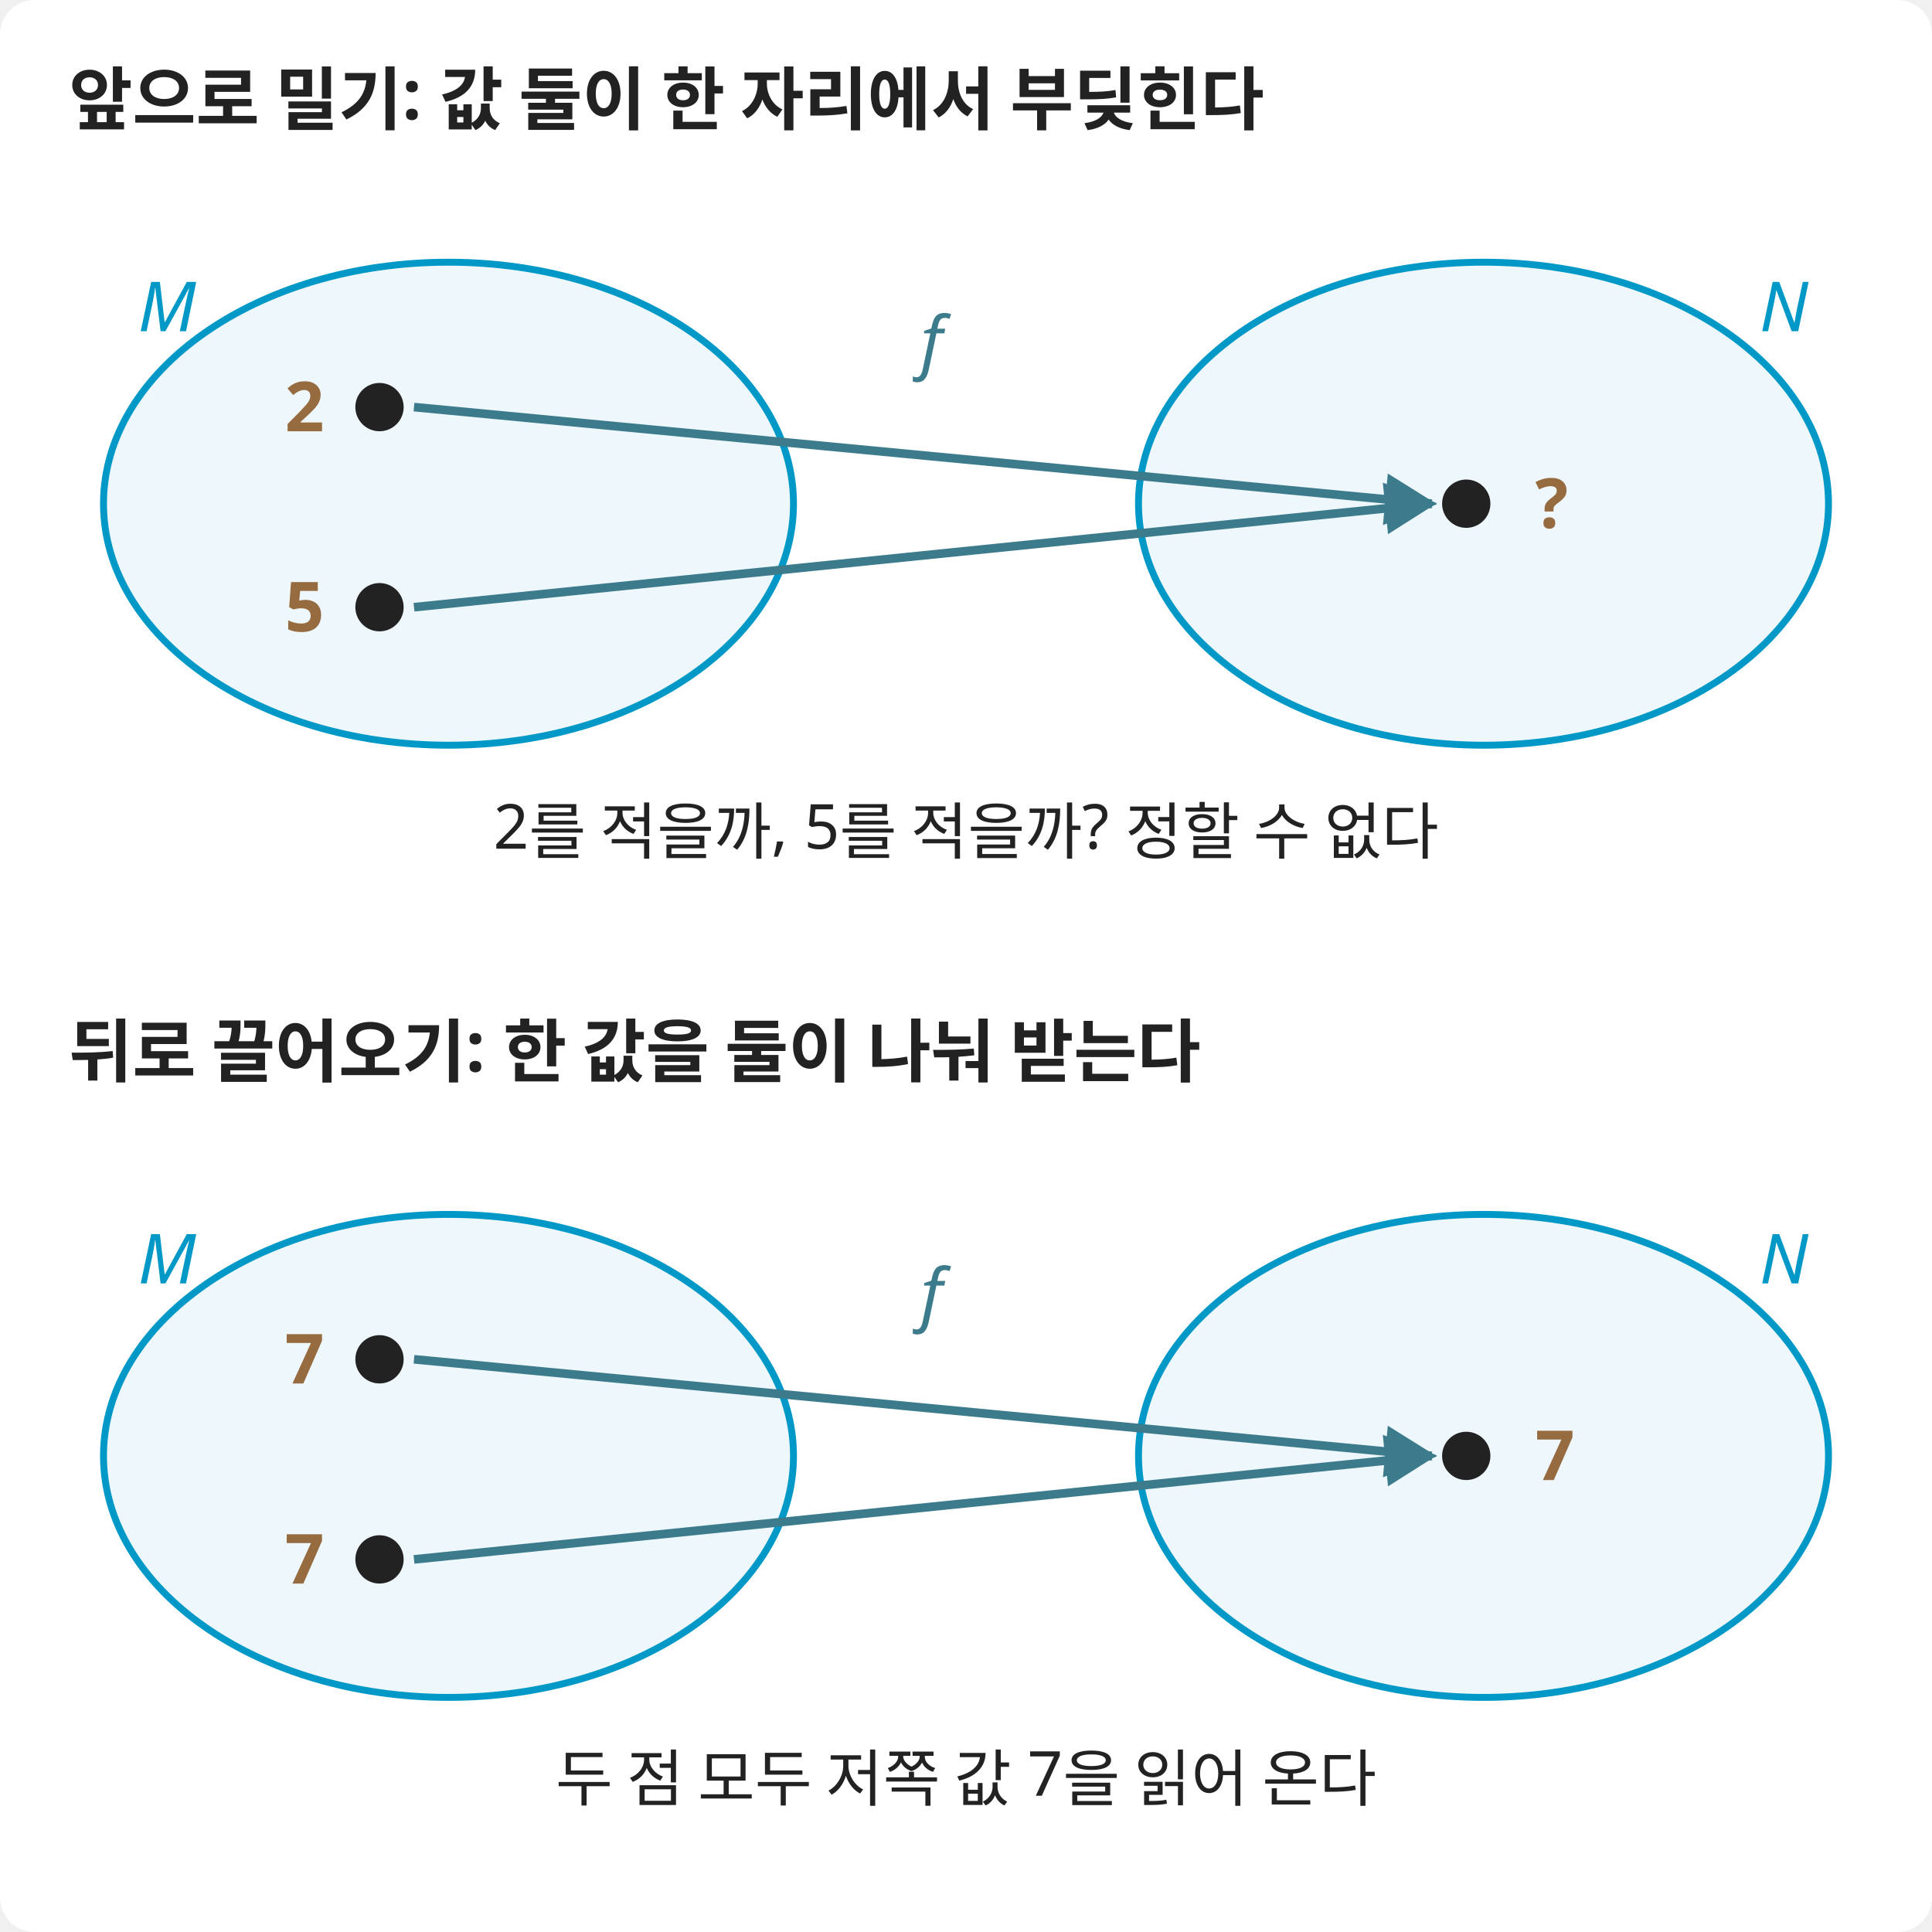
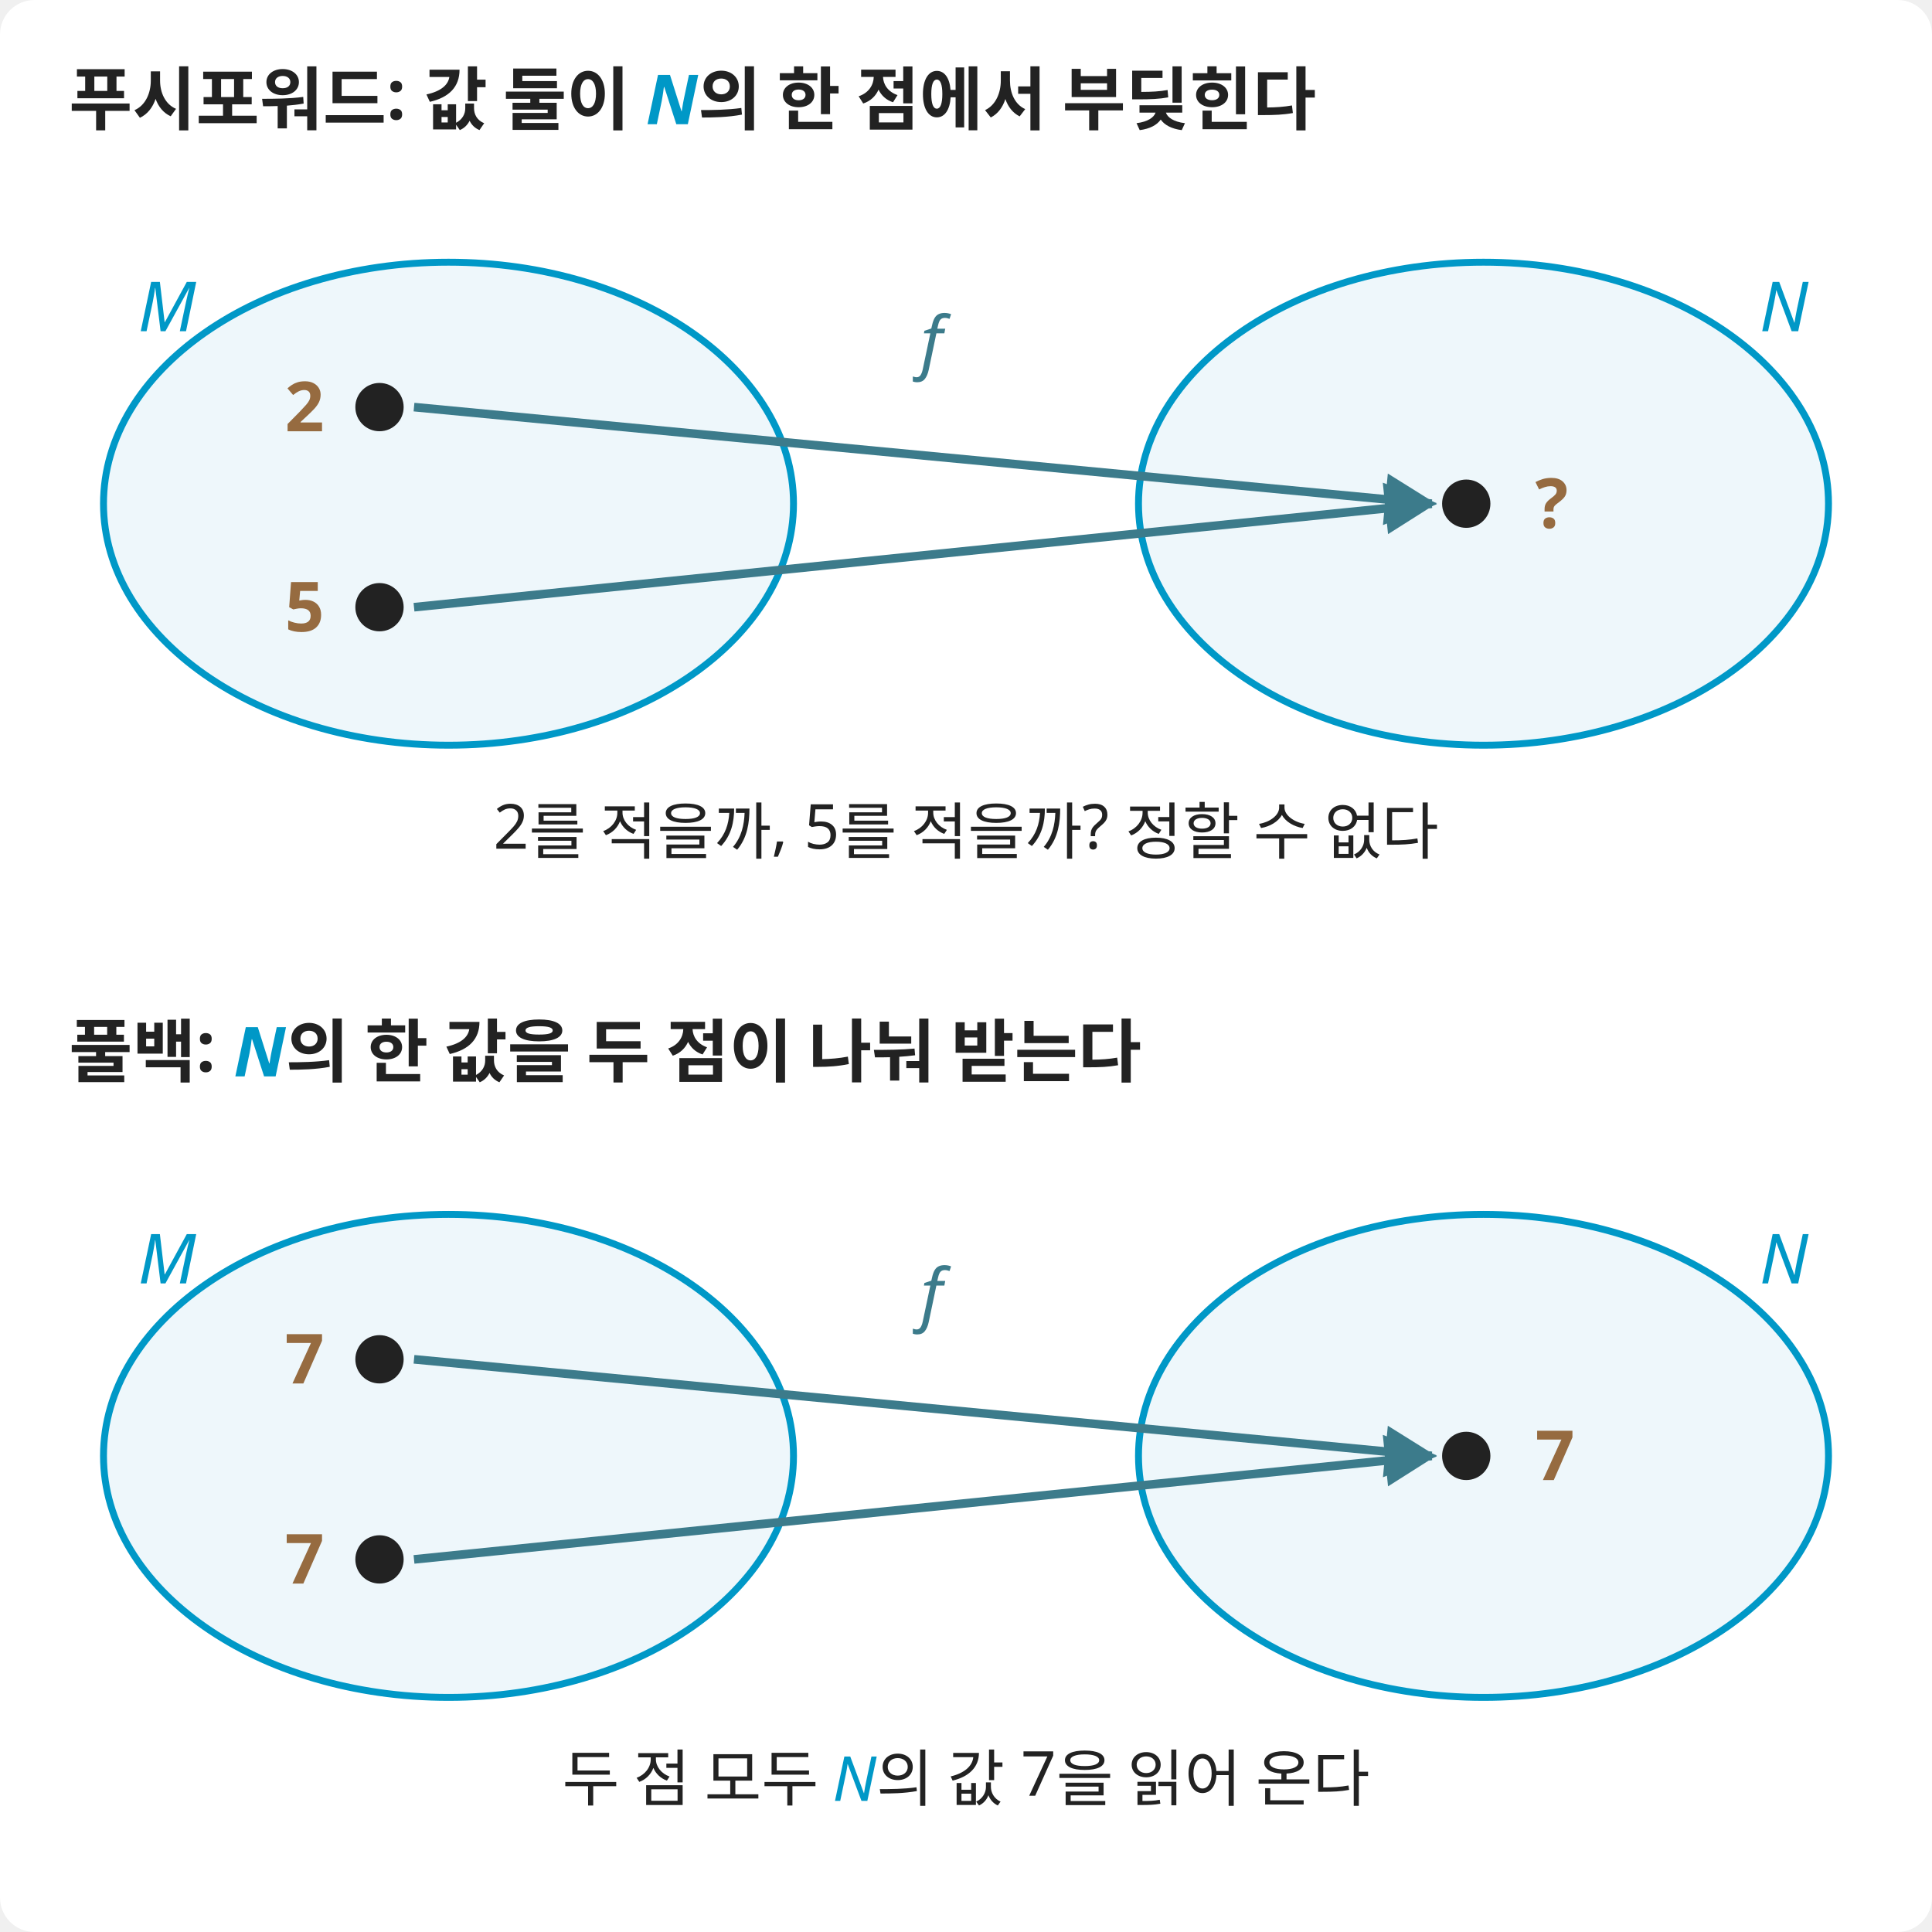
<svg xmlns="http://www.w3.org/2000/svg" viewBox="0 0 560 560" font-family="Pretendard, 'Noto Sans KR', sans-serif">
  <rect width="560" height="560" rx="10" fill="#fff" />
  <defs>
    <marker id="af" viewBox="0 0 10 10" refX="9" refY="5" markerWidth="6" markerHeight="6" orient="auto">
      <path d="M0,0 L10,5 L0,10 z" fill="#3c7b8b" />
    </marker>
    <marker id="ah" viewBox="0 0 10 10" refX="9" refY="5" markerWidth="6" markerHeight="6" orient="auto">
      <path d="M0,0 L10,5 L0,10 z" fill="#966b40" />
    </marker>
  </defs>
-   <text x="20" y="36" font-size="20" fill="#222" font-weight="700">앞으로 밀기: 값 둘이 한 자리에서 부딪힌다</text>
+   <text x="20" y="36" font-size="20" fill="#222" font-weight="700">푸시포워드: 값 둘이 <tspan fill="#0098c7" font-style="italic">N</tspan>의 한 점에서 부딪힌다</text>
  <ellipse cx="130" cy="146" rx="100" ry="70" fill="#eef7fb" stroke="#0098c7" stroke-width="2" />
  <ellipse cx="430" cy="146" rx="100" ry="70" fill="#eef7fb" stroke="#0098c7" stroke-width="2" />
  <text x="40" y="96" font-size="20">
    <tspan fill="#0098c7" font-style="italic">M</tspan>
  </text>
  <text x="510" y="96" font-size="20">
    <tspan fill="#0098c7" font-style="italic">N</tspan>
  </text>
  <circle cx="110" cy="118" r="7" fill="#222" />
  <text x="94" y="125" font-size="20" fill="#966b40" font-weight="700" text-anchor="end">2</text>
  <line x1="120" y1="118" x2="415" y2="146" stroke="#3c7b8b" stroke-width="2.5" marker-end="url(#af)" />
  <circle cx="110" cy="176" r="7" fill="#222" />
  <text x="94" y="183" font-size="20" fill="#966b40" font-weight="700" text-anchor="end">5</text>
  <line x1="120" y1="176" x2="415" y2="146" stroke="#3c7b8b" stroke-width="2.5" marker-end="url(#af)" />
  <circle cx="425" cy="146" r="7" fill="#222" />
  <text x="445" y="153" font-size="20" fill="#966b40" font-weight="700">?</text>
  <text x="270" y="106" font-size="20" text-anchor="middle">
    <tspan fill="#3c7b8b" font-style="italic">f</tspan>
  </text>
  <text x="280" y="246" font-size="18" fill="#222" text-anchor="middle">2를 적을까, 5를 적을까? 정할 수 없다</text>
-   <text x="20" y="312" font-size="20" fill="#222" font-weight="700">뒤로 끌어오기: 한 값을 둘이 나눠 받는다</text>
+   <text x="20" y="312" font-size="20" fill="#222" font-weight="700">풀백: <tspan fill="#0098c7" font-style="italic">N</tspan>의 한 값을 두 점이 나눠 받는다</text>
  <ellipse cx="130" cy="422" rx="100" ry="70" fill="#eef7fb" stroke="#0098c7" stroke-width="2" />
  <ellipse cx="430" cy="422" rx="100" ry="70" fill="#eef7fb" stroke="#0098c7" stroke-width="2" />
  <text x="40" y="372" font-size="20">
    <tspan fill="#0098c7" font-style="italic">M</tspan>
  </text>
  <text x="510" y="372" font-size="20">
    <tspan fill="#0098c7" font-style="italic">N</tspan>
  </text>
  <circle cx="110" cy="394" r="7" fill="#222" />
  <text x="94" y="401" font-size="20" fill="#966b40" font-weight="700" text-anchor="end">7</text>
  <line x1="120" y1="394" x2="415" y2="422" stroke="#3c7b8b" stroke-width="2.5" marker-end="url(#af)" />
  <circle cx="110" cy="452" r="7" fill="#222" />
  <text x="94" y="459" font-size="20" fill="#966b40" font-weight="700" text-anchor="end">7</text>
  <line x1="120" y1="452" x2="415" y2="422" stroke="#3c7b8b" stroke-width="2.5" marker-end="url(#af)" />
  <circle cx="425" cy="422" r="7" fill="#222" />
  <text x="445" y="429" font-size="20" fill="#966b40" font-weight="700">7</text>
  <text x="270" y="382" font-size="20" text-anchor="middle">
    <tspan fill="#3c7b8b" font-style="italic">f</tspan>
  </text>
-   <text x="280" y="522" font-size="18" fill="#222" text-anchor="middle">두 점 모두 저쪽 값 7을 읽어 온다</text>
+   <text x="280" y="522" font-size="18" fill="#222" text-anchor="middle">두 점 모두 <tspan fill="#0098c7" font-style="italic">N</tspan>의 값 7을 읽어 온다</text>
</svg>
